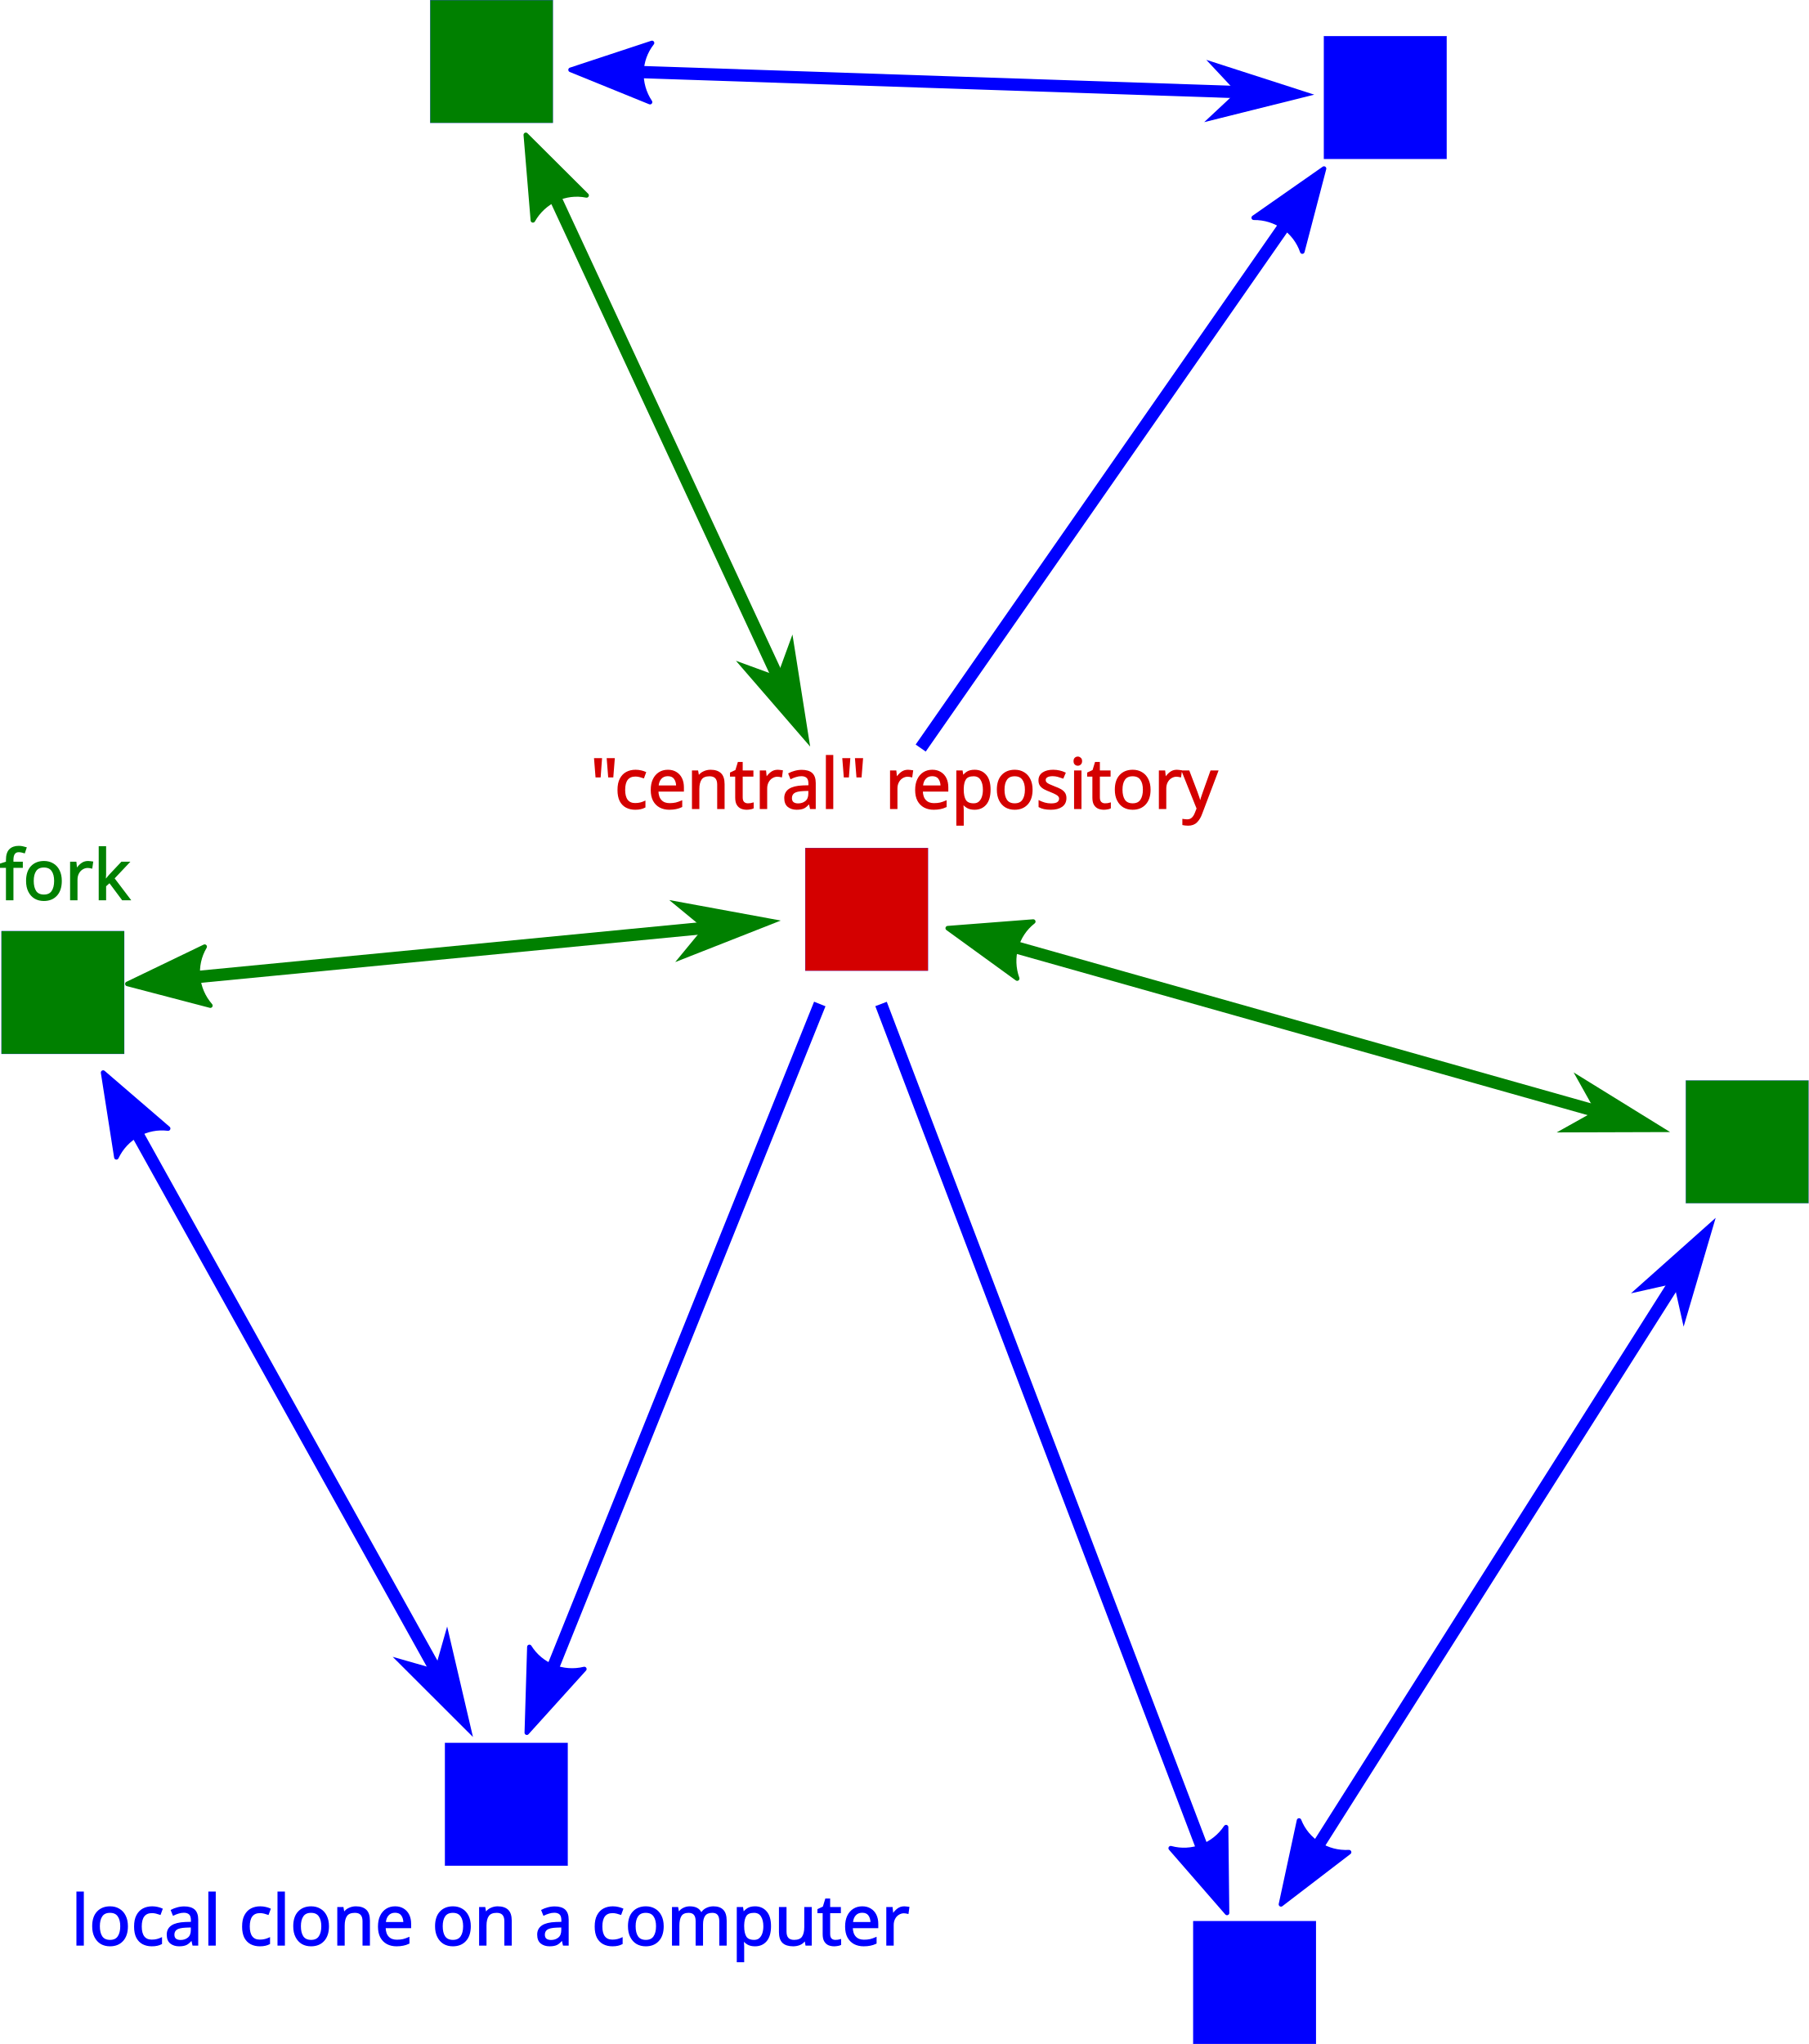
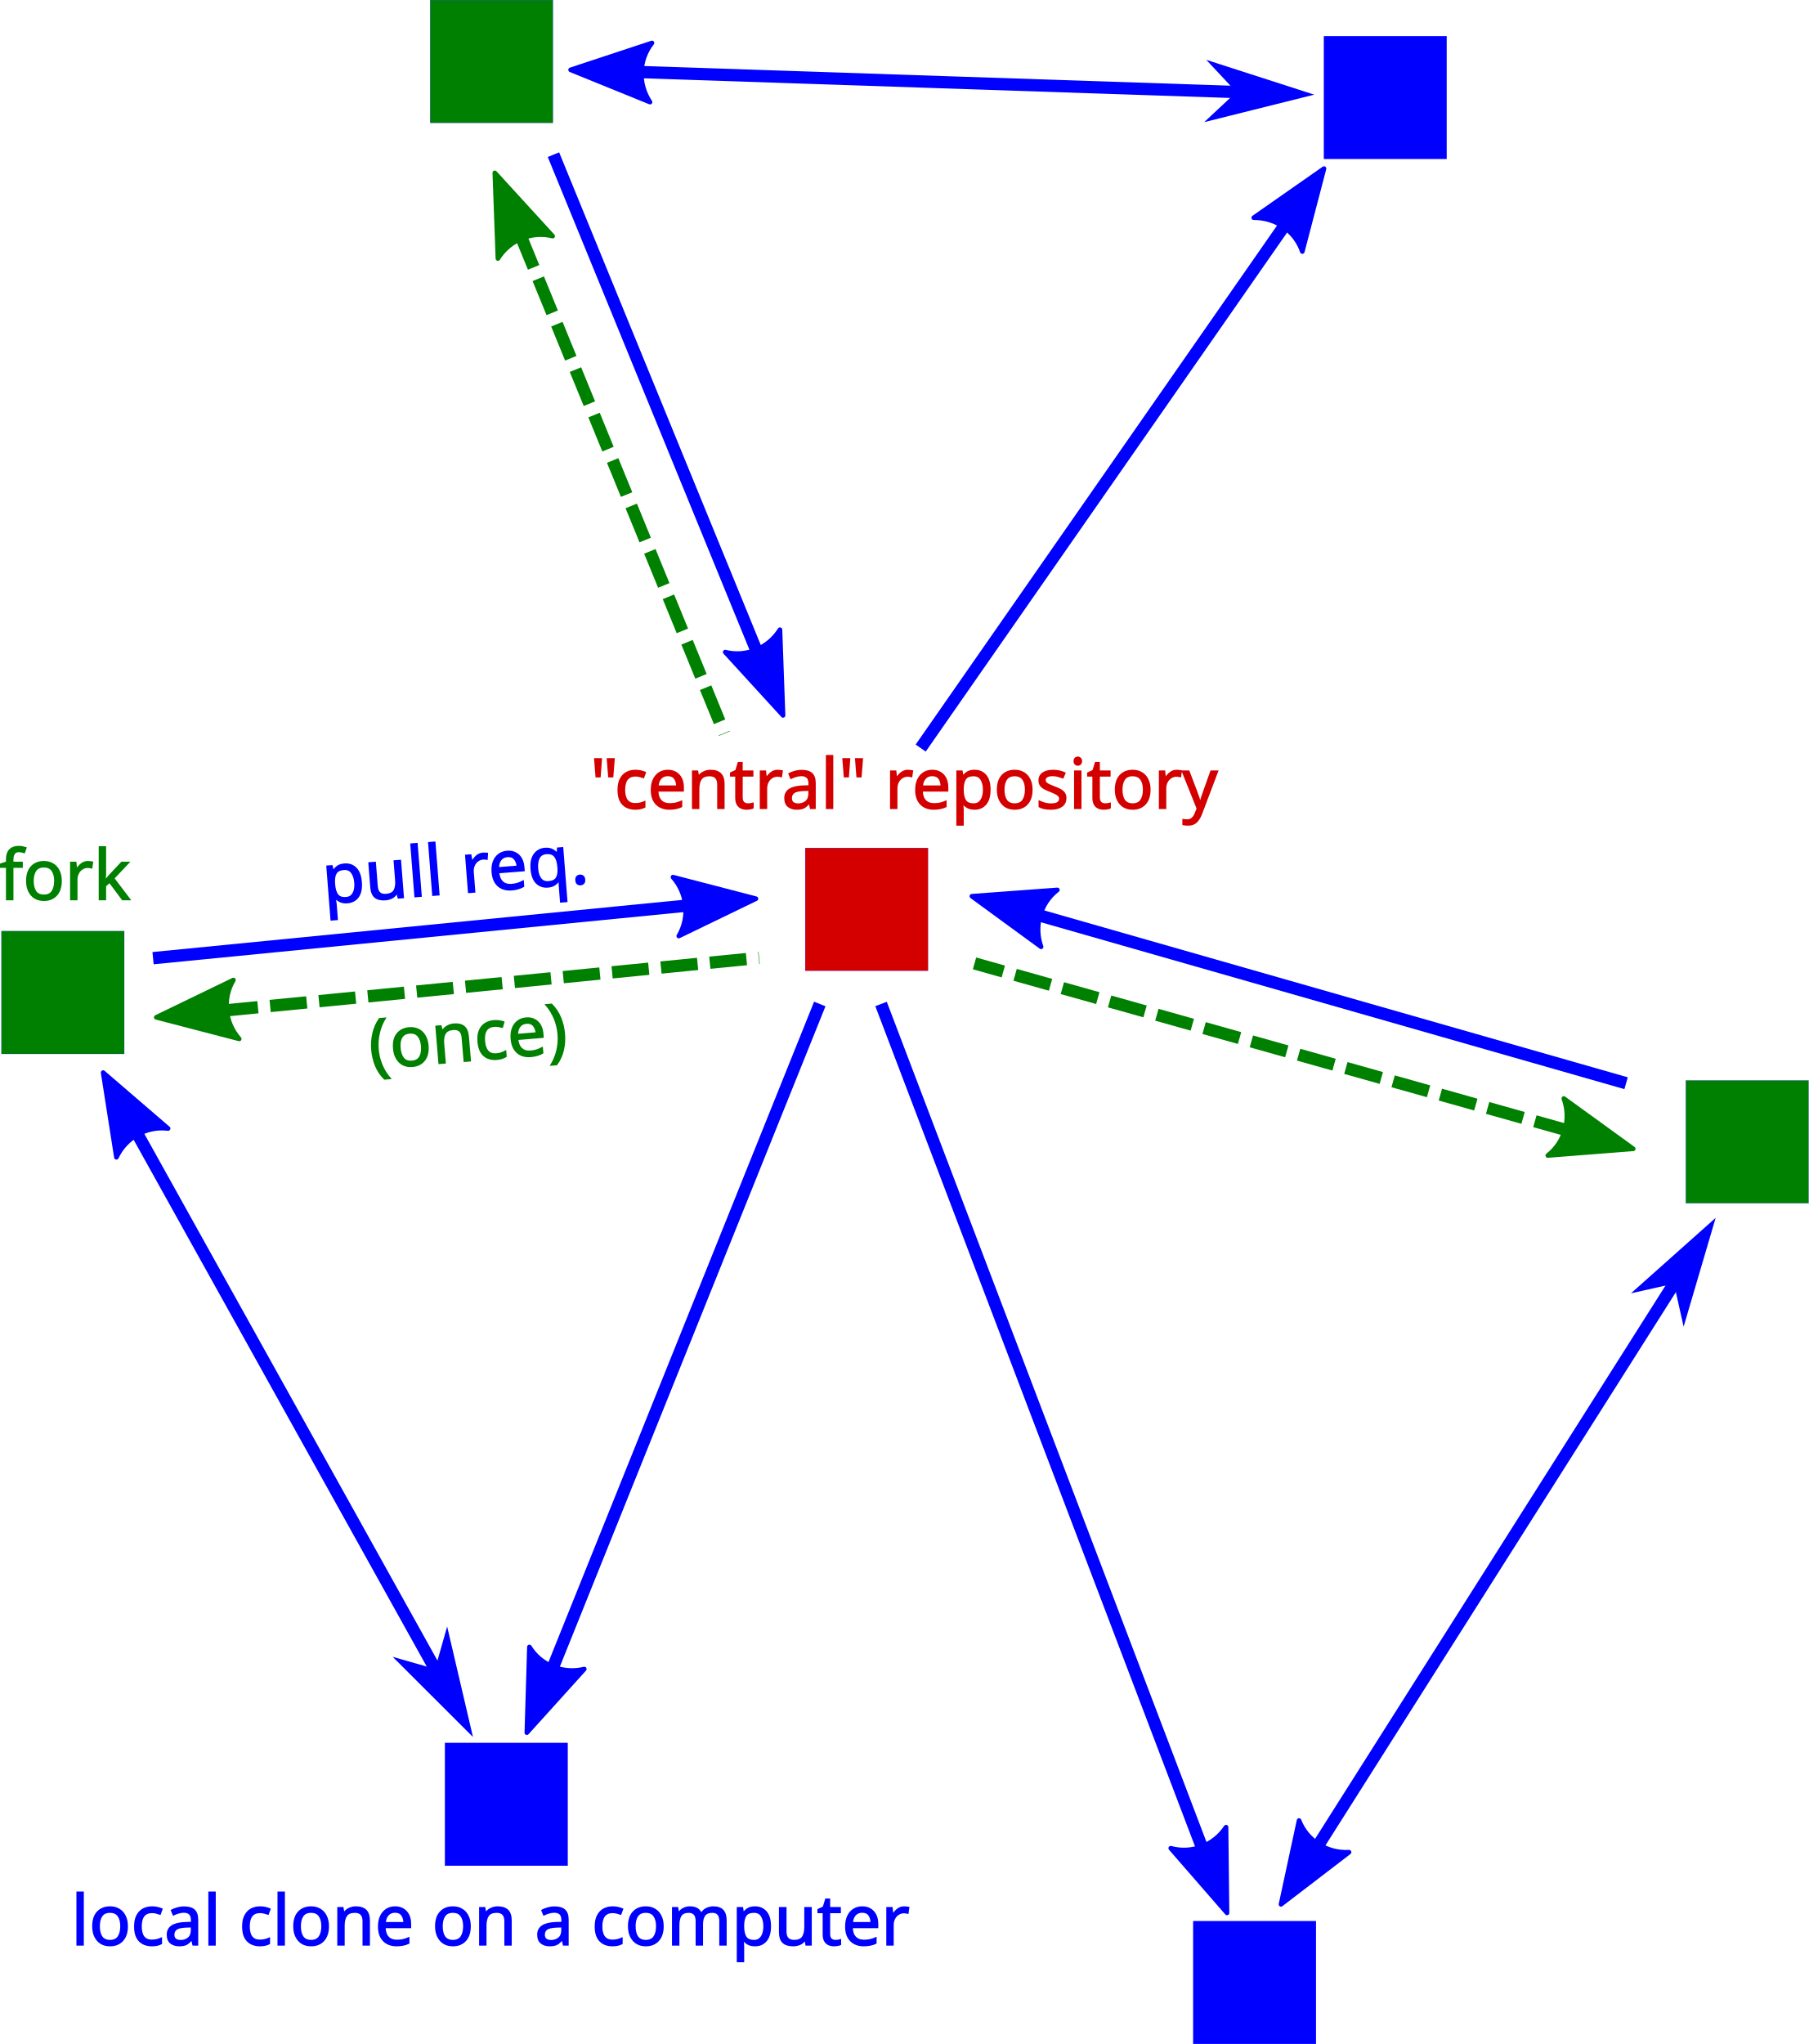
<svg xmlns="http://www.w3.org/2000/svg" width="90.079mm" height="101.781mm" viewBox="0 0 319.178 360.641" id="svg2" version="1.1">
  <defs id="defs4">
+     <marker style="overflow:visible" id="marker1214" refX="0" refY="0" orient="auto">
+       <path transform="scale(0.6,0.6)" d="M 8.719,4.034 -2.207,0.016 8.719,-4.002 c -1.745,2.372 -1.735,5.617 -6e-7,8.035 z" style="fill:#0000ff;fill-opacity:1;fill-rule:evenodd;stroke:#0000ff;stroke-width:0.625;stroke-linejoin:round;stroke-opacity:1" id="path1212" />
+     </marker>
+     <marker style="overflow:visible" id="marker958" refX="0" refY="0" orient="auto">
+       <path transform="scale(0.6,0.6)" d="M 8.719,4.034 -2.207,0.016 8.719,-4.002 c -1.745,2.372 -1.735,5.617 -6e-7,8.035 z" style="fill:#008000;fill-opacity:1;fill-rule:evenodd;stroke:#008000;stroke-width:0.625;stroke-linejoin:round;stroke-opacity:1" id="path956" />
+     </marker>
    <marker style="overflow:visible" id="marker10134" refX="0" refY="0" orient="auto">
      <path transform="scale(0.6,0.6)" d="M 8.719,4.034 -2.207,0.016 8.719,-4.002 c -1.745,2.372 -1.735,5.617 -6e-7,8.035 z" style="fill:#0000ff;fill-opacity:1;fill-rule:evenodd;stroke:#0000ff;stroke-width:0.625;stroke-linejoin:round;stroke-opacity:1" id="path10136" />
    </marker>
    <marker style="overflow:visible" id="marker7782" refX="0" refY="0" orient="auto">
      <path transform="matrix(-0.4,0,0,-0.4,-4,0)" style="fill:#008000;fill-opacity:1;fill-rule:evenodd;stroke:#008000;stroke-width:1pt;stroke-opacity:1" d="M 0,0 5,-5 -12.5,0 5,5 0,0 Z" id="path7784" />
    </marker>
    <marker style="overflow:visible" id="marker7688" refX="0" refY="0" orient="auto">
      <path transform="scale(0.6,0.6)" d="M 8.719,4.034 -2.207,0.016 8.719,-4.002 c -1.745,2.372 -1.735,5.617 -6e-7,8.035 z" style="fill:#008000;fill-opacity:1;fill-rule:evenodd;stroke:#008000;stroke-width:0.625;stroke-linejoin:round;stroke-opacity:1" id="path7690" />
    </marker>
    <marker style="overflow:visible" id="marker6860" refX="0" refY="0" orient="auto">
      <path transform="scale(0.6,0.6)" d="M 8.719,4.034 -2.207,0.016 8.719,-4.002 c -1.745,2.372 -1.735,5.617 -6e-7,8.035 z" style="fill:#0000ff;fill-opacity:1;fill-rule:evenodd;stroke:#0000ff;stroke-width:0.625;stroke-linejoin:round;stroke-opacity:1" id="path6862" />
    </marker>
    <marker style="overflow:visible" id="marker4706" refX="0" refY="0" orient="auto">
      <path transform="matrix(-0.4,0,0,-0.4,-4,0)" style="fill:#0000ff;fill-opacity:1;fill-rule:evenodd;stroke:#0000ff;stroke-width:1pt;stroke-opacity:1" d="M 0,0 5,-5 -12.5,0 5,5 0,0 Z" id="path4708" />
    </marker>
    <marker style="overflow:visible" id="marker4630" refX="0" refY="0" orient="auto">
      <path transform="scale(0.6,0.6)" d="M 8.719,4.034 -2.207,0.016 8.719,-4.002 c -1.745,2.372 -1.735,5.617 -6e-7,8.035 z" style="fill:#0000ff;fill-opacity:1;fill-rule:evenodd;stroke:#0000ff;stroke-width:0.625;stroke-linejoin:round;stroke-opacity:1" id="path4632" />
    </marker>
    <marker style="overflow:visible" id="marker9947" refX="0" refY="0" orient="auto">
      <path transform="matrix(-0.4,0,0,-0.4,-4,0)" style="fill:#0000ff;fill-opacity:1;fill-rule:evenodd;stroke:#0000ff;stroke-width:1pt;stroke-opacity:1" d="M 0,0 5,-5 -12.5,0 5,5 0,0 Z" id="path9949" />
    </marker>
    <marker style="overflow:visible" id="marker9865" refX="0" refY="0" orient="auto">
      <path transform="scale(0.6,0.6)" d="M 8.719,4.034 -2.207,0.016 8.719,-4.002 c -1.745,2.372 -1.735,5.617 -6e-7,8.035 z" style="fill:#0000ff;fill-opacity:1;fill-rule:evenodd;stroke:#0000ff;stroke-width:0.625;stroke-linejoin:round;stroke-opacity:1" id="path9867" />
    </marker>
    <marker orient="auto" refY="0" refX="0" id="marker5827" style="overflow:visible">
      <path id="path5829" d="M 0,0 5,-5 -12.5,0 5,5 0,0 Z" style="fill:#0000ff;fill-opacity:1;fill-rule:evenodd;stroke:#0000ff;stroke-width:1pt;stroke-opacity:1" transform="matrix(-0.4,0,0,-0.4,-4,0)" />
    </marker>
    <marker orient="auto" refY="0" refX="0" id="marker5757" style="overflow:visible">
      <path id="path5759" style="fill:#0000ff;fill-opacity:1;fill-rule:evenodd;stroke:#0000ff;stroke-width:0.625;stroke-linejoin:round;stroke-opacity:1" d="M 8.719,4.034 -2.207,0.016 8.719,-4.002 c -1.745,2.372 -1.735,5.617 -6e-7,8.035 z" transform="scale(0.6,0.6)" />
    </marker>
-     <marker style="overflow:visible" id="marker5427" refX="0" refY="0" orient="auto">
-       <path transform="matrix(-0.4,0,0,-0.4,-4,0)" style="fill:#008000;fill-opacity:1;fill-rule:evenodd;stroke:#008000;stroke-width:1pt;stroke-opacity:1" d="M 0,0 5,-5 -12.5,0 5,5 0,0 Z" id="path5429" />
-     </marker>
-     <marker style="overflow:visible" id="marker5369" refX="0" refY="0" orient="auto">
-       <path transform="scale(0.6,0.6)" d="M 8.719,4.034 -2.207,0.016 8.719,-4.002 c -1.745,2.372 -1.735,5.617 -6e-7,8.035 z" style="fill:#008000;fill-opacity:1;fill-rule:evenodd;stroke:#008000;stroke-width:0.625;stroke-linejoin:round;stroke-opacity:1" id="path5371" />
-     </marker>
    <marker orient="auto" refY="0" refX="0" id="marker5089" style="overflow:visible">
      <path id="path5091" style="fill:#0000ff;fill-opacity:1;fill-rule:evenodd;stroke:#0000ff;stroke-width:0.625;stroke-linejoin:round;stroke-opacity:1" d="M 8.719,4.034 -2.207,0.016 8.719,-4.002 c -1.745,2.372 -1.735,5.617 -6e-7,8.035 z" transform="scale(0.6,0.6)" />
-     </marker>
-     <marker orient="auto" refY="0" refX="0" id="Arrow1Mend" style="overflow:visible">
-       <path id="path4181" d="M 0,0 5,-5 -12.5,0 5,5 0,0 Z" style="fill:#008000;fill-opacity:1;fill-rule:evenodd;stroke:#008000;stroke-width:1pt;stroke-opacity:1" transform="matrix(-0.4,0,0,-0.4,-4,0)" />
-     </marker>
-     <marker orient="auto" refY="0" refX="0" id="Arrow2Mstart" style="overflow:visible">
-       <path id="path4196" style="fill:#008000;fill-opacity:1;fill-rule:evenodd;stroke:#008000;stroke-width:0.625;stroke-linejoin:round;stroke-opacity:1" d="M 8.719,4.034 -2.207,0.016 8.719,-4.002 c -1.745,2.372 -1.735,5.617 -6e-7,8.035 z" transform="scale(0.6,0.6)" />
    </marker>
    <marker orient="auto" refY="0" refX="0" id="Arrow1Lstart" style="overflow:visible">
      <path id="path4429" d="M 0,0 5,-5 -12.5,0 5,5 0,0 Z" style="fill:#0000ff;fill-opacity:1;fill-rule:evenodd;stroke:#0000ff;stroke-width:1pt;stroke-opacity:1" transform="matrix(0.8,0,0,0.8,10,0)" />
    </marker>
+     <marker style="overflow:visible" id="marker958-3" refX="0" refY="0" orient="auto">
+       <path transform="scale(0.6)" d="M 8.719,4.034 -2.207,0.016 8.719,-4.002 c -1.745,2.372 -1.735,5.617 -6e-7,8.035 z" style="fill:#008000;fill-opacity:1;fill-rule:evenodd;stroke:#008000;stroke-width:0.625;stroke-linejoin:round;stroke-opacity:1" id="path956-5" />
+     </marker>
+     <marker style="overflow:visible" id="marker1214-6" refX="0" refY="0" orient="auto">
+       <path transform="scale(0.6)" d="M 8.719,4.034 -2.207,0.016 8.719,-4.002 c -1.745,2.372 -1.735,5.617 -6e-7,8.035 z" style="fill:#0000ff;fill-opacity:1;fill-rule:evenodd;stroke:#0000ff;stroke-width:0.625;stroke-linejoin:round;stroke-opacity:1" id="path1212-2" />
+     </marker>
+     <marker style="overflow:visible" id="marker1214-6-2" refX="0" refY="0" orient="auto">
+       <path transform="scale(0.6)" d="M 8.719,4.034 -2.207,0.016 8.719,-4.002 c -1.745,2.372 -1.735,5.617 -6e-7,8.035 z" style="fill:#0000ff;fill-opacity:1;fill-rule:evenodd;stroke:#0000ff;stroke-width:0.625;stroke-linejoin:round;stroke-opacity:1" id="path1212-2-7" />
+     </marker>
+     <marker style="overflow:visible" id="marker958-3-0" refX="0" refY="0" orient="auto">
+       <path transform="scale(0.6)" d="M 8.719,4.034 -2.207,0.016 8.719,-4.002 c -1.745,2.372 -1.735,5.617 -6e-7,8.035 z" style="fill:#008000;fill-opacity:1;fill-rule:evenodd;stroke:#008000;stroke-width:0.625;stroke-linejoin:round;stroke-opacity:1" id="path956-5-9" />
+     </marker>
  </defs>
  <g id="layer1" transform="translate(-168.3132,-309.466)">
-     <text xml:space="preserve" style="font-style:normal;font-weight:normal;font-size:12.228px;line-height:125%;font-family:sans-serif;letter-spacing:0px;word-spacing:0px;fill:#d40000;fill-opacity:1;stroke:#d40000;stroke-width:0.245px;stroke-linecap:butt;stroke-linejoin:miter;stroke-opacity:1" x="272.476" y="452.091" id="text4138">
-       <tspan id="tspan4140" x="272.476" y="452.091" style="stroke-width:0.245px">"central" repository</tspan>
+     <text xml:space="preserve" style="font-style:normal;font-weight:normal;line-height:0%;font-family:sans-serif;letter-spacing:0px;word-spacing:0px;fill:#d40000;fill-opacity:1;stroke:#d40000;stroke-width:0.245px;stroke-linecap:butt;stroke-linejoin:miter;stroke-opacity:1" x="272.476" y="452.091" id="text4138">
+       <tspan id="tspan4140" x="272.476" y="452.091" style="font-size:12.228px;line-height:1.25;stroke-width:0.245px">"central" repository</tspan>
    </text>
    <rect y="616.989" x="246.834" height="21.66" width="21.66" id="rect4142" style="opacity:1;fill:#0000ff;fill-opacity:1;stroke:#0000ff;stroke-width:0.031;stroke-miterlimit:4;stroke-dasharray:none;stroke-opacity:1" />
-     <text xml:space="preserve" style="font-style:normal;font-weight:normal;font-size:9.782px;line-height:125%;font-family:sans-serif;letter-spacing:0px;word-spacing:0px;fill:#0000ff;fill-opacity:1;stroke:#0000ff;stroke-width:0.245px;stroke-linecap:butt;stroke-linejoin:miter;stroke-opacity:1" x="180.874" y="652.624" id="text4144">
-       <tspan x="180.874" y="652.624" id="tspan4148" style="font-size:12.228px;stroke-width:0.245px">local clone on a computer</tspan>
+     <text xml:space="preserve" style="font-style:normal;font-weight:normal;line-height:0%;font-family:sans-serif;letter-spacing:0px;word-spacing:0px;fill:#0000ff;fill-opacity:1;stroke:#0000ff;stroke-width:0.245px;stroke-linecap:butt;stroke-linejoin:miter;stroke-opacity:1" x="180.874" y="652.624" id="text4144">
+       <tspan x="180.874" y="652.624" id="tspan4148" style="font-size:12.228px;line-height:1.25;stroke-width:0.245px">local clone on a computer</tspan>
    </text>
    <rect style="opacity:1;fill:#0000ff;fill-opacity:1;stroke:#0000ff;stroke-width:0.031;stroke-miterlimit:4;stroke-dasharray:none;stroke-opacity:1" id="rect4152" width="21.66" height="21.66" x="378.891" y="648.431" />
    <rect y="500.098" x="465.815" height="21.66" width="21.66" id="rect4154" style="opacity:1;fill:#008000;fill-opacity:1;stroke:#0000ff;stroke-width:0.031;stroke-miterlimit:4;stroke-dasharray:none;stroke-opacity:1" />
    <rect style="opacity:1;fill:#0000ff;fill-opacity:1;stroke:#0000ff;stroke-width:0.031;stroke-miterlimit:4;stroke-dasharray:none;stroke-opacity:1" id="rect4156" width="21.66" height="21.66" x="401.949" y="315.841" />
    <rect y="473.752" x="168.577" height="21.66" width="21.66" id="rect4158" style="opacity:1;fill:#008000;fill-opacity:1;stroke:#0000ff;stroke-width:0.031;stroke-miterlimit:4;stroke-dasharray:none;stroke-opacity:1" />
-     <path id="path4164" d="M 193.65,482.766 301.854,472.298" style="fill:#008000;fill-rule:evenodd;stroke:#008000;stroke-width:2.166;stroke-linecap:butt;stroke-linejoin:miter;stroke-miterlimit:4;stroke-dasharray:none;stroke-opacity:1;marker-start:url(#Arrow2Mstart);marker-end:url(#Arrow1Mend)" />
    <rect style="opacity:1;fill:#d40000;fill-opacity:1;stroke:#0000ff;stroke-width:0.031;stroke-miterlimit:4;stroke-dasharray:none;stroke-opacity:1" id="rect4136" width="21.66" height="21.66" x="310.417" y="459.078" />
    <path id="path5087" d="M 262.336,612.505 312.983,486.607" style="fill:#0000ff;fill-rule:evenodd;stroke:#0000ff;stroke-width:2.166;stroke-linecap:butt;stroke-linejoin:miter;stroke-miterlimit:4;stroke-dasharray:none;stroke-opacity:1;marker-start:url(#marker5089)" />
-     <path style="fill:#008000;fill-rule:evenodd;stroke:#008000;stroke-width:2.166;stroke-linecap:butt;stroke-linejoin:miter;stroke-miterlimit:4;stroke-dasharray:none;stroke-opacity:1;marker-start:url(#marker5369);marker-end:url(#marker5427)" d="m 338.335,473.996 120.605,34.051" id="path5367" />
    <path id="path5755" d="m 271.875,321.863 124.103,4.16" style="fill:#0000ff;fill-rule:evenodd;stroke:#0000ff;stroke-width:2.166;stroke-linecap:butt;stroke-linejoin:miter;stroke-miterlimit:4;stroke-dasharray:none;stroke-opacity:1;marker-start:url(#marker5757);marker-end:url(#marker5827)" />
    <path style="fill:#0000ff;fill-rule:evenodd;stroke:#0000ff;stroke-width:2.166;stroke-linecap:butt;stroke-linejoin:miter;stroke-miterlimit:4;stroke-dasharray:none;stroke-opacity:1;marker-start:url(#marker9865);marker-end:url(#marker9947)" d="M 395.891,643.032 468.798,527.946" id="path9863" />
-     <text id="text4496" y="468.19" x="168.155" style="font-style:normal;font-weight:normal;font-size:9.782px;line-height:125%;font-family:sans-serif;letter-spacing:0px;word-spacing:0px;fill:#008000;fill-opacity:1;stroke:#008000;stroke-width:0.245px;stroke-linecap:butt;stroke-linejoin:miter;stroke-opacity:1" xml:space="preserve">
-       <tspan style="font-size:12.228px;fill:#008000;stroke:#008000;stroke-width:0.245px" id="tspan4498" y="468.19" x="168.155">fork</tspan>
+     <text id="text4496" y="468.19" x="168.155" style="font-style:normal;font-weight:normal;line-height:0%;font-family:sans-serif;letter-spacing:0px;word-spacing:0px;fill:#008000;fill-opacity:1;stroke:#008000;stroke-width:0.245px;stroke-linecap:butt;stroke-linejoin:miter;stroke-opacity:1" xml:space="preserve">
+       <tspan style="font-size:12.228px;line-height:1.25;fill:#008000;stroke:#008000;stroke-width:0.245px" id="tspan4498" y="468.19" x="168.155">fork</tspan>
    </text>
    <rect y="309.481" x="244.226" height="21.66" width="21.66" id="rect4500" style="opacity:1;fill:#008000;fill-opacity:1;stroke:#0000ff;stroke-width:0.031;stroke-miterlimit:4;stroke-dasharray:none;stroke-opacity:1" />
    <path style="fill:#800080;fill-rule:evenodd;stroke:#0000ff;stroke-width:2.166;stroke-linecap:butt;stroke-linejoin:miter;stroke-miterlimit:4;stroke-dasharray:none;stroke-opacity:1;marker-start:url(#marker4630);marker-end:url(#marker4706)" d="M 187.926,501.209 249.704,612.213" id="path4628" />
    <path style="fill:#0000ff;fill-rule:evenodd;stroke:#0000ff;stroke-width:2.166;stroke-linecap:butt;stroke-linejoin:miter;stroke-miterlimit:4;stroke-dasharray:none;stroke-opacity:1;marker-start:url(#marker6860)" d="M 383.808,644.304 323.795,486.607" id="path6858" />
-     <path style="fill:#008000;fill-rule:evenodd;stroke:#008000;stroke-width:2.166;stroke-linecap:butt;stroke-linejoin:miter;stroke-miterlimit:4;stroke-dasharray:none;stroke-opacity:1;marker-start:url(#marker7688);marker-end:url(#marker7782)" d="m 262.336,335.855 47.15,101.465" id="path7686" />
    <path style="fill:#0000ff;fill-rule:evenodd;stroke:#0000ff;stroke-width:2.166;stroke-linecap:butt;stroke-linejoin:miter;stroke-miterlimit:4;stroke-dasharray:none;stroke-opacity:1;marker-start:url(#marker10134)" d="M 400.343,341.578 330.791,441.453" id="path10132" />
+     <path style="fill:#008000;fill-opacity:1;fill-rule:evenodd;stroke:#008000;stroke-width:2.166;stroke-linecap:butt;stroke-linejoin:miter;stroke-miterlimit:4;stroke-dasharray:6.497, 2.166;stroke-dashoffset:0;stroke-opacity:1;marker-start:url(#marker958)" d="m 198.741,488.661 103.54,-10.191" id="path63" />
+     <path id="path65" d="m 298.865,468.333 -103.54,10.191" style="fill:#0000ff;fill-rule:evenodd;stroke:#0000ff;stroke-width:2.166;stroke-linecap:butt;stroke-linejoin:miter;stroke-miterlimit:4;stroke-dasharray:none;stroke-opacity:1;marker-start:url(#marker1214)" />
+     <text id="text4496-3" y="515.834" x="191.446" style="font-style:normal;font-weight:normal;font-size:12px;line-height:0%;font-family:sans-serif;letter-spacing:0px;word-spacing:0px;fill:#008000;fill-opacity:1;stroke:#008000;stroke-width:0.245px;stroke-linecap:butt;stroke-linejoin:miter;stroke-opacity:1" xml:space="preserve" transform="rotate(-4.776778)">
+       <tspan style="font-size:12.228px;line-height:1.25;fill:#008000;stroke:#008000;stroke-width:0.245px" id="tspan4498-6" y="515.834" x="191.446">(once)</tspan>
+     </text>
+     <text xml:space="preserve" style="font-style:normal;font-weight:normal;font-size:12px;line-height:0%;font-family:sans-serif;letter-spacing:0px;word-spacing:0px;fill:#0000ff;fill-opacity:1;stroke:#0000ff;stroke-width:0.245px;stroke-linecap:butt;stroke-linejoin:miter;stroke-opacity:1" x="188.211" y="485.09" id="text4144-7" transform="rotate(-4.475218)">
+       <tspan x="188.211" y="485.09" id="tspan4148-5" style="font-size:12.228px;line-height:1.25;stroke-width:0.245px">pull req.</tspan>
+     </text>
+     <path style="fill:#008000;fill-opacity:1;fill-rule:evenodd;stroke:#008000;stroke-width:2.166;stroke-linecap:butt;stroke-linejoin:miter;stroke-miterlimit:4;stroke-dasharray:6.497, 2.166;stroke-dashoffset:0;stroke-opacity:1;marker-start:url(#marker958-3)" d="m 256.738,342.61 39.413,96.286" id="path63-9" />
+     <path id="path65-1" d="M 305.396,433.04 265.983,336.754" style="fill:#0000ff;fill-rule:evenodd;stroke:#0000ff;stroke-width:2.166;stroke-linecap:butt;stroke-linejoin:miter;stroke-miterlimit:4;stroke-dasharray:none;stroke-opacity:1;marker-start:url(#marker1214-6)" />
+     <path style="fill:#008000;fill-opacity:1;fill-rule:evenodd;stroke:#008000;stroke-width:2.166;stroke-linecap:butt;stroke-linejoin:miter;stroke-miterlimit:4;stroke-dasharray:6.497, 2.166;stroke-dashoffset:0;stroke-opacity:1;marker-start:url(#marker958-3-0)" d="M 453.77,511.404 340.291,479.445" id="path63-9-3" />
+     <path id="path65-1-6" d="m 342.588,468.365 112.687,32.223" style="fill:#0000ff;fill-rule:evenodd;stroke:#0000ff;stroke-width:2.166;stroke-linecap:butt;stroke-linejoin:miter;stroke-miterlimit:4;stroke-dasharray:none;stroke-opacity:1;marker-start:url(#marker1214-6-2)" />
  </g>
</svg>
